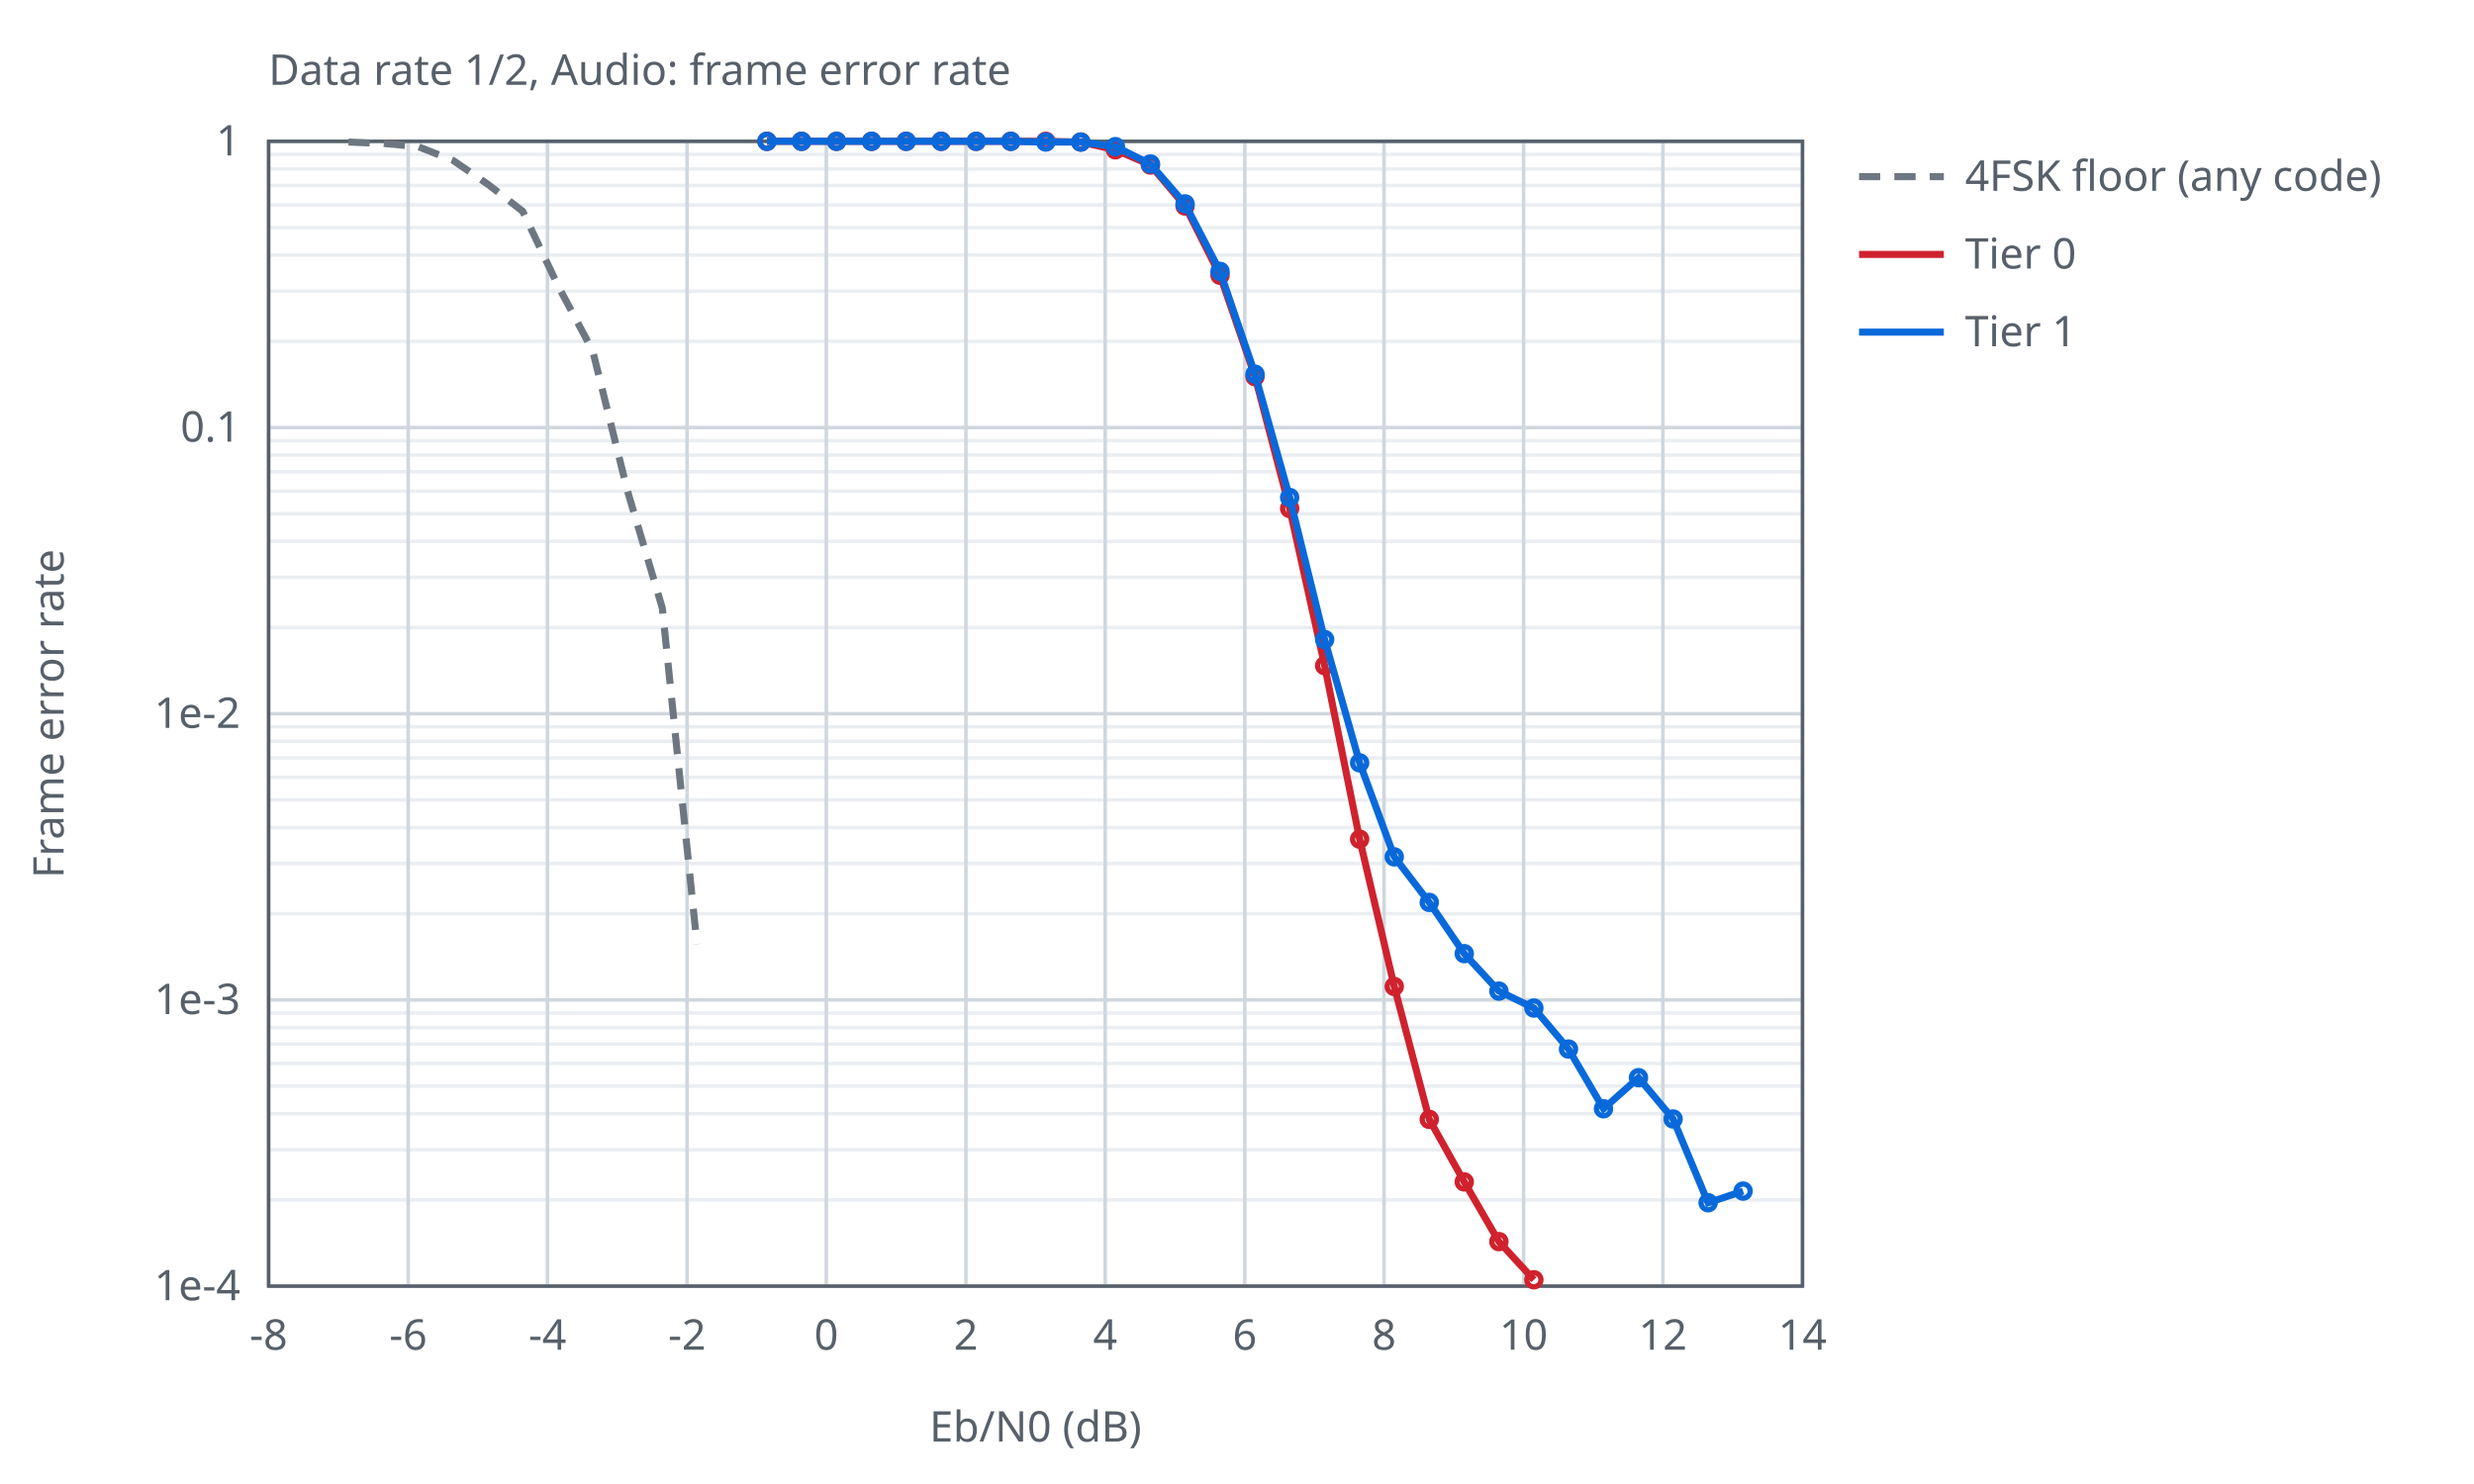
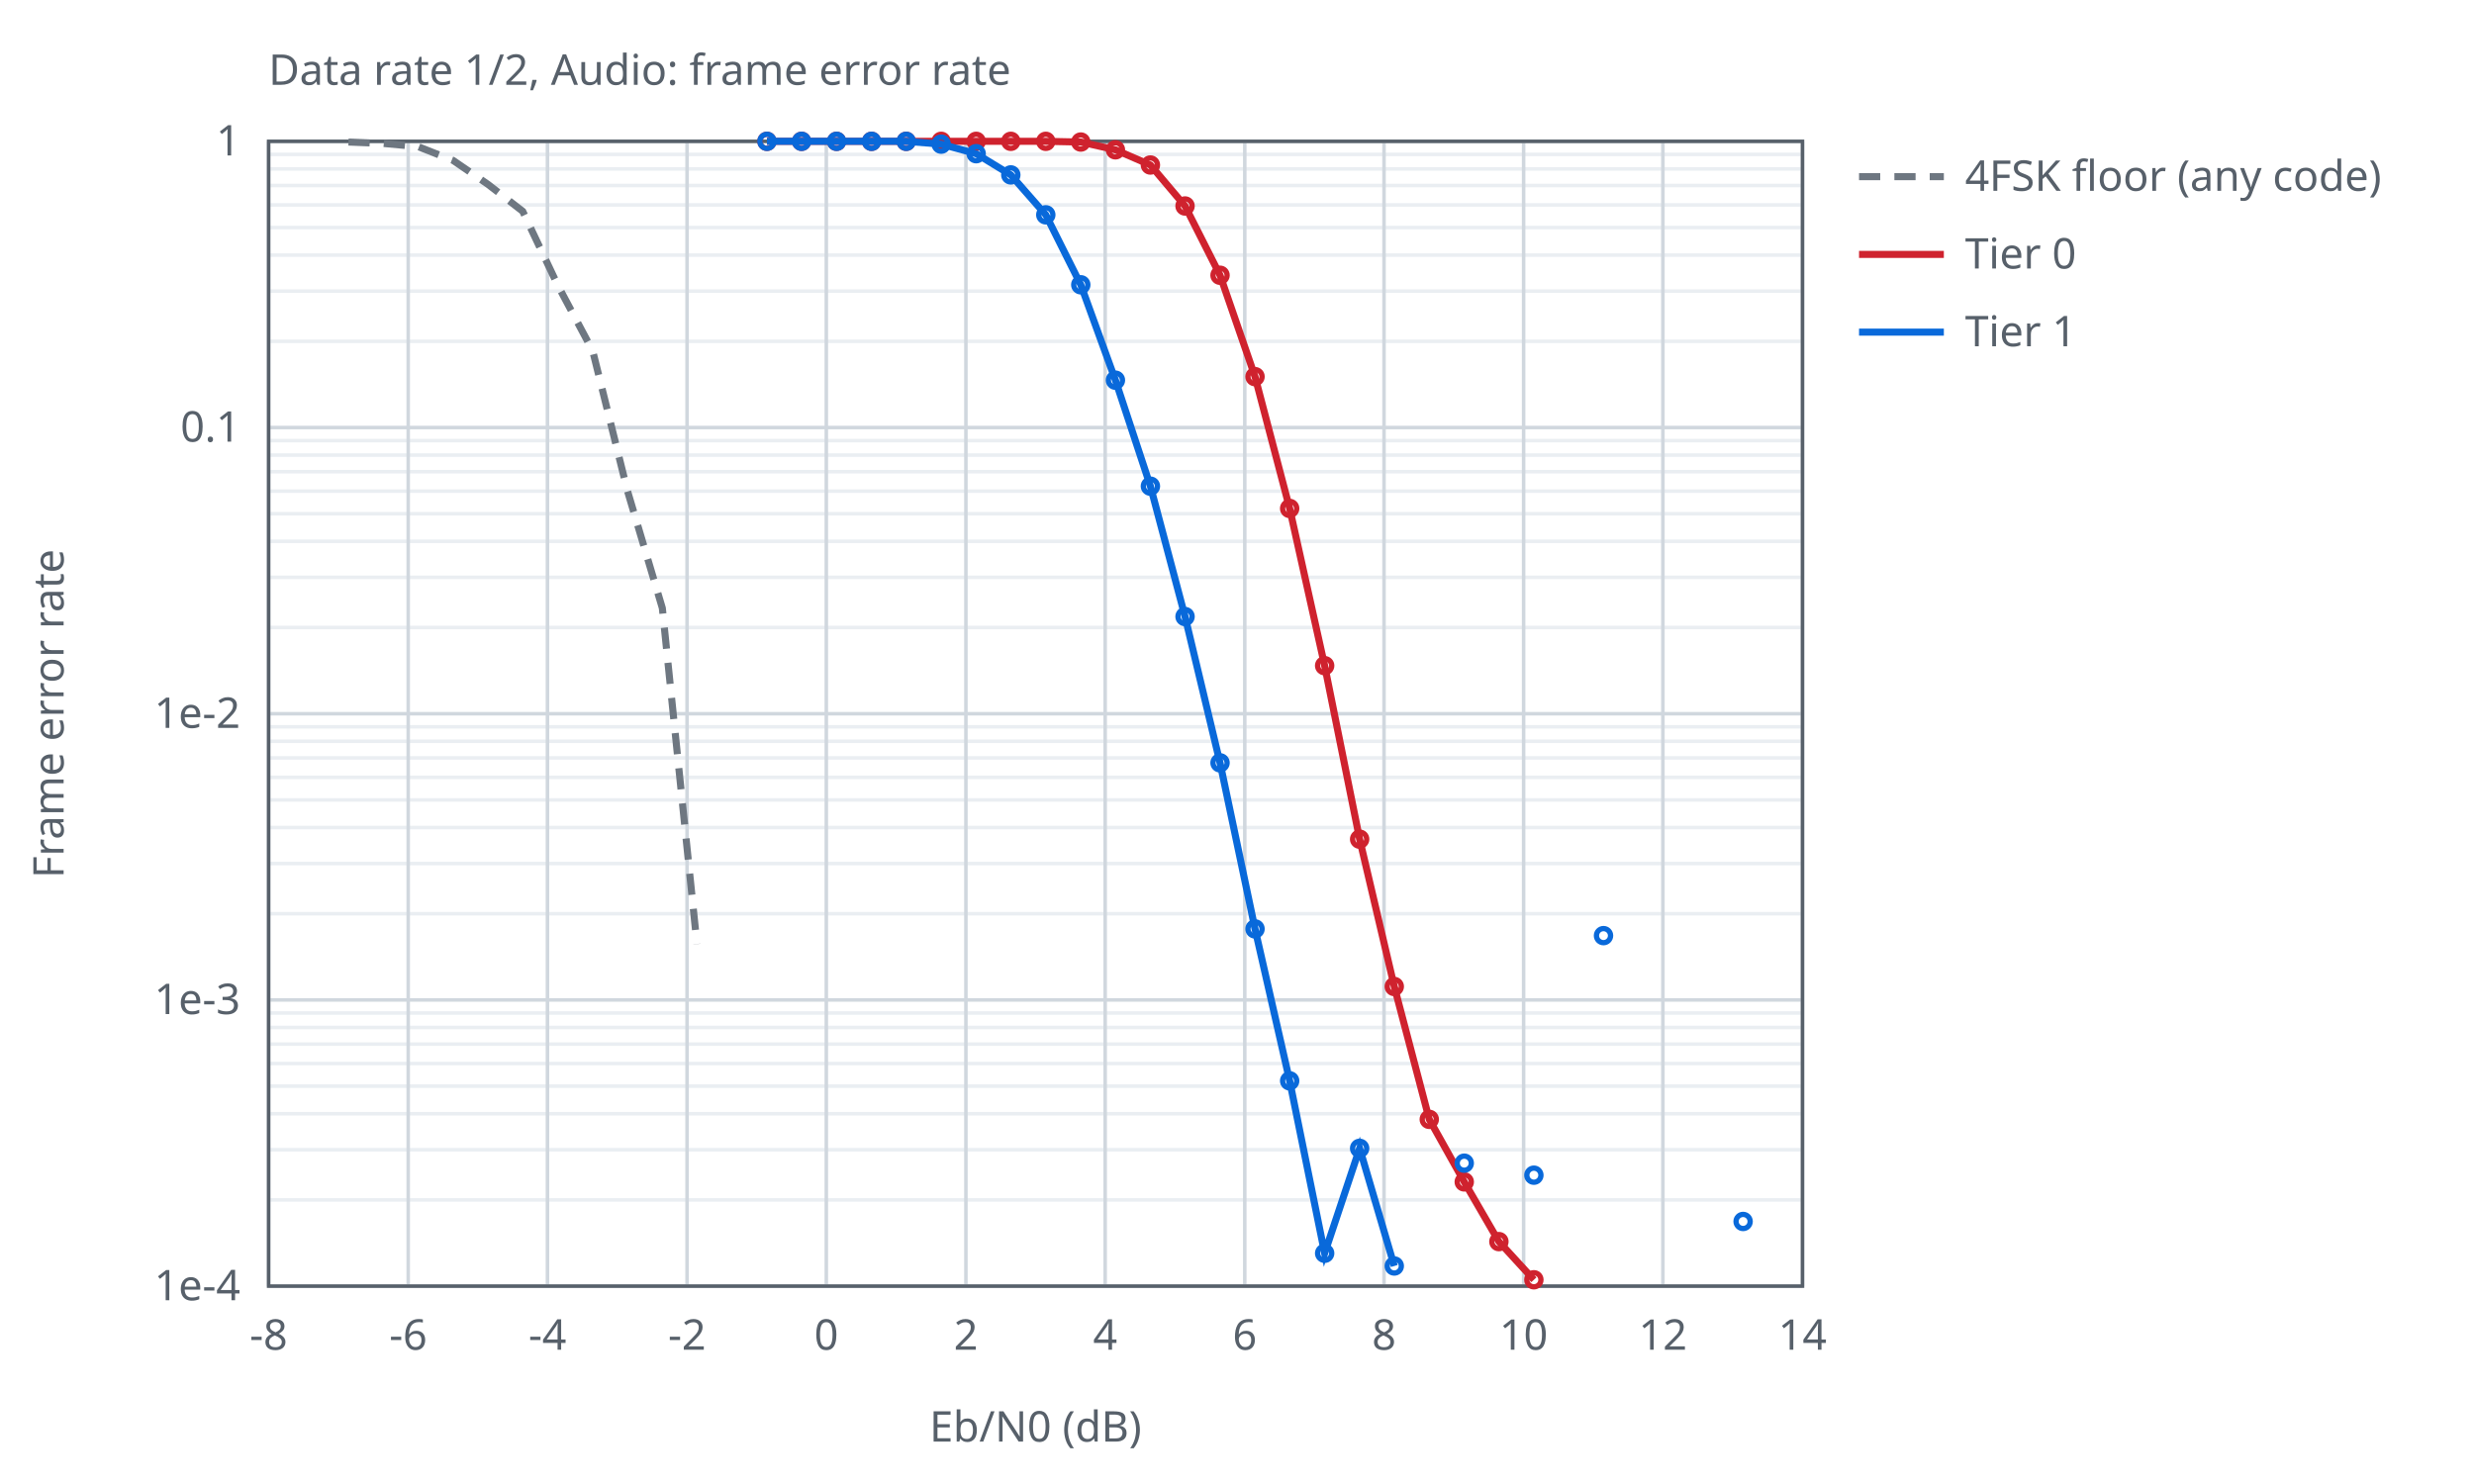
<svg xmlns="http://www.w3.org/2000/svg" width="700" height="420" viewBox="0 0 700 420">
  <style>text{font-family:sans-serif;font-size:12px;fill:#57606a}.ax{stroke:#57606a;stroke-width:1;fill:none}.gr{stroke:#d0d7de;stroke-width:1}.mi{stroke:#eaeef2;stroke-width:1}.r0{stroke:#6e7781}.r1{stroke:#bc4c00}.r2{stroke:#8250df}.s1{stroke:#cf222e}.s2{stroke:#0969da}.s3{stroke:#1a7f37}.s4{stroke:#9a6700}.l{fill:none;stroke-width:2}.p{fill:none;stroke-width:1.5}@media (prefers-color-scheme:dark){text{fill:#c9d1d9}.ax{stroke:#8b949e}.gr{stroke:#30363d}.mi{stroke:#21262d}.r0{stroke:#8b949e}.r1{stroke:#f0883e}.r2{stroke:#d2a8ff}.s1{stroke:#ff7b72}.s2{stroke:#58a6ff}.s3{stroke:#3fb950}.s4{stroke:#d29922}}</style>
  <text x="76.0" y="24">Data rate 1/2, Audio: frame error rate</text>
  <line class="mi" x1="76.0" y1="96.6" x2="510.0" y2="96.6" />
  <line class="mi" x1="76.0" y1="82.4" x2="510.0" y2="82.4" />
  <line class="mi" x1="76.0" y1="72.2" x2="510.0" y2="72.2" />
  <line class="mi" x1="76.0" y1="64.4" x2="510.0" y2="64.4" />
  <line class="mi" x1="76.0" y1="58.0" x2="510.0" y2="58.0" />
  <line class="mi" x1="76.0" y1="52.5" x2="510.0" y2="52.5" />
  <line class="mi" x1="76.0" y1="47.8" x2="510.0" y2="47.8" />
  <line class="mi" x1="76.0" y1="43.7" x2="510.0" y2="43.7" />
  <line class="mi" x1="76.0" y1="177.6" x2="510.0" y2="177.6" />
  <line class="mi" x1="76.0" y1="163.4" x2="510.0" y2="163.4" />
  <line class="mi" x1="76.0" y1="153.2" x2="510.0" y2="153.2" />
  <line class="mi" x1="76.0" y1="145.4" x2="510.0" y2="145.4" />
  <line class="mi" x1="76.0" y1="139.0" x2="510.0" y2="139.0" />
  <line class="mi" x1="76.0" y1="133.5" x2="510.0" y2="133.5" />
  <line class="mi" x1="76.0" y1="128.8" x2="510.0" y2="128.8" />
  <line class="mi" x1="76.0" y1="124.7" x2="510.0" y2="124.7" />
  <line class="mi" x1="76.0" y1="258.6" x2="510.0" y2="258.6" />
  <line class="mi" x1="76.0" y1="244.4" x2="510.0" y2="244.4" />
  <line class="mi" x1="76.0" y1="234.2" x2="510.0" y2="234.2" />
  <line class="mi" x1="76.0" y1="226.4" x2="510.0" y2="226.4" />
  <line class="mi" x1="76.0" y1="220.0" x2="510.0" y2="220.0" />
  <line class="mi" x1="76.0" y1="214.5" x2="510.0" y2="214.5" />
  <line class="mi" x1="76.0" y1="209.8" x2="510.0" y2="209.8" />
  <line class="mi" x1="76.0" y1="205.7" x2="510.0" y2="205.7" />
  <line class="mi" x1="76.0" y1="339.6" x2="510.0" y2="339.6" />
  <line class="mi" x1="76.0" y1="325.4" x2="510.0" y2="325.4" />
  <line class="mi" x1="76.0" y1="315.2" x2="510.0" y2="315.2" />
  <line class="mi" x1="76.0" y1="307.4" x2="510.0" y2="307.4" />
  <line class="mi" x1="76.0" y1="301.0" x2="510.0" y2="301.0" />
  <line class="mi" x1="76.0" y1="295.5" x2="510.0" y2="295.5" />
  <line class="mi" x1="76.0" y1="290.8" x2="510.0" y2="290.8" />
  <line class="mi" x1="76.0" y1="286.7" x2="510.0" y2="286.7" />
  <line class="gr" x1="76.0" y1="364.0" x2="76.0" y2="40.0" />
  <text x="76.0" y="382.0" text-anchor="middle">-8</text>
  <line class="gr" x1="115.5" y1="364.0" x2="115.5" y2="40.0" />
  <text x="115.5" y="382.0" text-anchor="middle">-6</text>
  <line class="gr" x1="154.9" y1="364.0" x2="154.9" y2="40.0" />
  <text x="154.9" y="382.0" text-anchor="middle">-4</text>
  <line class="gr" x1="194.4" y1="364.0" x2="194.4" y2="40.0" />
  <text x="194.4" y="382.0" text-anchor="middle">-2</text>
  <line class="gr" x1="233.8" y1="364.0" x2="233.8" y2="40.0" />
  <text x="233.8" y="382.0" text-anchor="middle">0</text>
  <line class="gr" x1="273.3" y1="364.0" x2="273.3" y2="40.0" />
  <text x="273.3" y="382.0" text-anchor="middle">2</text>
  <line class="gr" x1="312.7" y1="364.0" x2="312.7" y2="40.0" />
  <text x="312.7" y="382.0" text-anchor="middle">4</text>
  <line class="gr" x1="352.2" y1="364.0" x2="352.2" y2="40.0" />
  <text x="352.2" y="382.0" text-anchor="middle">6</text>
  <line class="gr" x1="391.6" y1="364.0" x2="391.6" y2="40.0" />
  <text x="391.6" y="382.0" text-anchor="middle">8</text>
  <line class="gr" x1="431.1" y1="364.0" x2="431.1" y2="40.0" />
  <text x="431.1" y="382.0" text-anchor="middle">10</text>
  <line class="gr" x1="470.5" y1="364.0" x2="470.5" y2="40.0" />
  <text x="470.5" y="382.0" text-anchor="middle">12</text>
  <line class="gr" x1="510.0" y1="364.0" x2="510.0" y2="40.0" />
  <text x="510.0" y="382.0" text-anchor="middle">14</text>
  <line class="gr" x1="76.0" y1="40.0" x2="510.0" y2="40.0" />
  <text x="68.0" y="44.0" text-anchor="end">1</text>
  <line class="gr" x1="76.0" y1="121.0" x2="510.0" y2="121.0" />
  <text x="68.0" y="125.0" text-anchor="end">0.1</text>
  <line class="gr" x1="76.0" y1="202.0" x2="510.0" y2="202.0" />
  <text x="68.0" y="206.0" text-anchor="end">1e-2</text>
  <line class="gr" x1="76.0" y1="283.0" x2="510.0" y2="283.0" />
  <text x="68.0" y="287.0" text-anchor="end">1e-3</text>
  <line class="gr" x1="76.0" y1="364.0" x2="510.0" y2="364.0" />
  <text x="68.0" y="368.0" text-anchor="end">1e-4</text>
  <rect class="ax" x="76.0" y="40.0" width="434.0" height="324.0" />
  <text x="293.0" y="408.0" text-anchor="middle">Eb/N0 (dB)</text>
  <text x="18" y="202.0" text-anchor="middle" transform="rotate(-90 18 202.0)">Frame error rate</text>
  <path class="l r0" stroke-dasharray="6 4" d="M98.6,40.2 L108.5,40.6 L118.3,41.5 L128.2,45.4 L138.1,52.2 L147.9,59.8 L157.8,80.7 L167.7,99.3 L177.5,138.8 L187.4,172.1 L197.2,267.2" />
  <line class="l r0" stroke-dasharray="6 4" x1="526.0" y1="50.0" x2="550.0" y2="50.0" />
  <text x="556.0" y="54.0">4FSK floor (any code)</text>
  <path class="l s1" d="M217.0,40.0 L226.8,40.0 L236.7,40.0 L246.6,40.0 L256.4,40.0 L266.3,40.0 L276.2,40.0 L286.0,40.0 L295.9,40.0 L305.8,40.2 L315.6,42.4 L325.5,46.7 L335.3,58.3 L345.2,77.9 L355.1,106.6 L364.9,143.9 L374.8,188.4 L384.7,237.5 L394.5,279.2 L404.4,316.8 L414.3,334.5 L424.1,351.4 L434.0,362.2" />
  <circle class="p s1" cx="217.0" cy="40.0" r="2" />
  <circle class="p s1" cx="226.8" cy="40.0" r="2" />
  <circle class="p s1" cx="236.7" cy="40.0" r="2" />
  <circle class="p s1" cx="246.6" cy="40.0" r="2" />
  <circle class="p s1" cx="256.4" cy="40.0" r="2" />
  <circle class="p s1" cx="266.3" cy="40.0" r="2" />
  <circle class="p s1" cx="276.2" cy="40.0" r="2" />
  <circle class="p s1" cx="286.0" cy="40.0" r="2" />
  <circle class="p s1" cx="295.9" cy="40.0" r="2" />
  <circle class="p s1" cx="305.8" cy="40.2" r="2" />
  <circle class="p s1" cx="315.6" cy="42.4" r="2" />
  <circle class="p s1" cx="325.5" cy="46.7" r="2" />
  <circle class="p s1" cx="335.3" cy="58.3" r="2" />
  <circle class="p s1" cx="345.2" cy="77.9" r="2" />
  <circle class="p s1" cx="355.1" cy="106.6" r="2" />
  <circle class="p s1" cx="364.9" cy="143.9" r="2" />
  <circle class="p s1" cx="374.8" cy="188.4" r="2" />
  <circle class="p s1" cx="384.7" cy="237.5" r="2" />
  <circle class="p s1" cx="394.5" cy="279.2" r="2" />
  <circle class="p s1" cx="404.4" cy="316.8" r="2" />
  <circle class="p s1" cx="414.3" cy="334.5" r="2" />
  <circle class="p s1" cx="424.1" cy="351.4" r="2" />
  <circle class="p s1" cx="434.0" cy="362.2" r="2" />
  <line class="l s1" x1="526.0" y1="72.0" x2="550.0" y2="72.0" />
  <text x="556.0" y="76.0">Tier 0</text>
-   <path class="l s2" d="M217.0,40.0 L226.8,40.0 L236.7,40.0 L246.6,40.0 L256.4,40.0 L266.3,40.0 L276.2,40.0 L286.0,40.0 L295.9,40.2 L305.8,40.2 L315.6,41.5 L325.5,46.4 L335.3,57.7 L345.2,76.8 L355.1,105.9 L364.9,140.8 L374.8,181.0 L384.7,215.9 L394.5,242.5 L404.4,255.4 L414.3,269.9 L424.1,280.5 L434.0,285.3 L443.8,296.9 L453.7,313.8 L463.6,305.0 L473.4,316.7 L483.3,340.4 L493.2,337.1" />
+   <path class="l s2" d="M217.0,40.0 L226.8,40.0 L236.7,40.0 L246.6,40.0 L256.4,40.0 L266.3,40.8 L276.2,43.5 L286.0,49.5 L295.9,60.8 L305.8,80.6 L315.6,107.6 L325.5,137.6 L335.3,174.5 L345.2,215.9 L355.1,262.9 L364.9,305.9 L374.8,354.7 L384.7,325.0 L394.5,358.3 M414.3,329.2 M434.0,332.6 M453.7,264.8 M493.2,345.7" />
  <circle class="p s2" cx="217.0" cy="40.0" r="2" />
  <circle class="p s2" cx="226.8" cy="40.0" r="2" />
  <circle class="p s2" cx="236.7" cy="40.0" r="2" />
  <circle class="p s2" cx="246.6" cy="40.0" r="2" />
  <circle class="p s2" cx="256.4" cy="40.0" r="2" />
-   <circle class="p s2" cx="266.3" cy="40.0" r="2" />
-   <circle class="p s2" cx="276.2" cy="40.0" r="2" />
-   <circle class="p s2" cx="286.0" cy="40.0" r="2" />
-   <circle class="p s2" cx="295.9" cy="40.2" r="2" />
-   <circle class="p s2" cx="305.8" cy="40.2" r="2" />
-   <circle class="p s2" cx="315.6" cy="41.5" r="2" />
-   <circle class="p s2" cx="325.5" cy="46.4" r="2" />
-   <circle class="p s2" cx="335.3" cy="57.7" r="2" />
-   <circle class="p s2" cx="345.2" cy="76.8" r="2" />
-   <circle class="p s2" cx="355.1" cy="105.9" r="2" />
-   <circle class="p s2" cx="364.9" cy="140.8" r="2" />
-   <circle class="p s2" cx="374.8" cy="181.0" r="2" />
-   <circle class="p s2" cx="384.7" cy="215.9" r="2" />
-   <circle class="p s2" cx="394.5" cy="242.5" r="2" />
-   <circle class="p s2" cx="404.4" cy="255.4" r="2" />
-   <circle class="p s2" cx="414.3" cy="269.9" r="2" />
-   <circle class="p s2" cx="424.1" cy="280.5" r="2" />
-   <circle class="p s2" cx="434.0" cy="285.3" r="2" />
-   <circle class="p s2" cx="443.8" cy="296.9" r="2" />
-   <circle class="p s2" cx="453.7" cy="313.8" r="2" />
-   <circle class="p s2" cx="463.6" cy="305.0" r="2" />
-   <circle class="p s2" cx="473.4" cy="316.7" r="2" />
-   <circle class="p s2" cx="483.3" cy="340.4" r="2" />
-   <circle class="p s2" cx="493.2" cy="337.1" r="2" />
+   <circle class="p s2" cx="266.3" cy="40.8" r="2" />
+   <circle class="p s2" cx="276.2" cy="43.5" r="2" />
+   <circle class="p s2" cx="286.0" cy="49.5" r="2" />
+   <circle class="p s2" cx="295.9" cy="60.8" r="2" />
+   <circle class="p s2" cx="305.8" cy="80.6" r="2" />
+   <circle class="p s2" cx="315.6" cy="107.6" r="2" />
+   <circle class="p s2" cx="325.5" cy="137.6" r="2" />
+   <circle class="p s2" cx="335.3" cy="174.5" r="2" />
+   <circle class="p s2" cx="345.2" cy="215.9" r="2" />
+   <circle class="p s2" cx="355.1" cy="262.9" r="2" />
+   <circle class="p s2" cx="364.9" cy="305.9" r="2" />
+   <circle class="p s2" cx="374.8" cy="354.7" r="2" />
+   <circle class="p s2" cx="384.7" cy="325.0" r="2" />
+   <circle class="p s2" cx="394.5" cy="358.3" r="2" />
+   <circle class="p s2" cx="414.3" cy="329.2" r="2" />
+   <circle class="p s2" cx="434.0" cy="332.6" r="2" />
+   <circle class="p s2" cx="453.7" cy="264.8" r="2" />
+   <circle class="p s2" cx="493.2" cy="345.7" r="2" />
  <line class="l s2" x1="526.0" y1="94.0" x2="550.0" y2="94.0" />
  <text x="556.0" y="98.0">Tier 1</text>
</svg>
